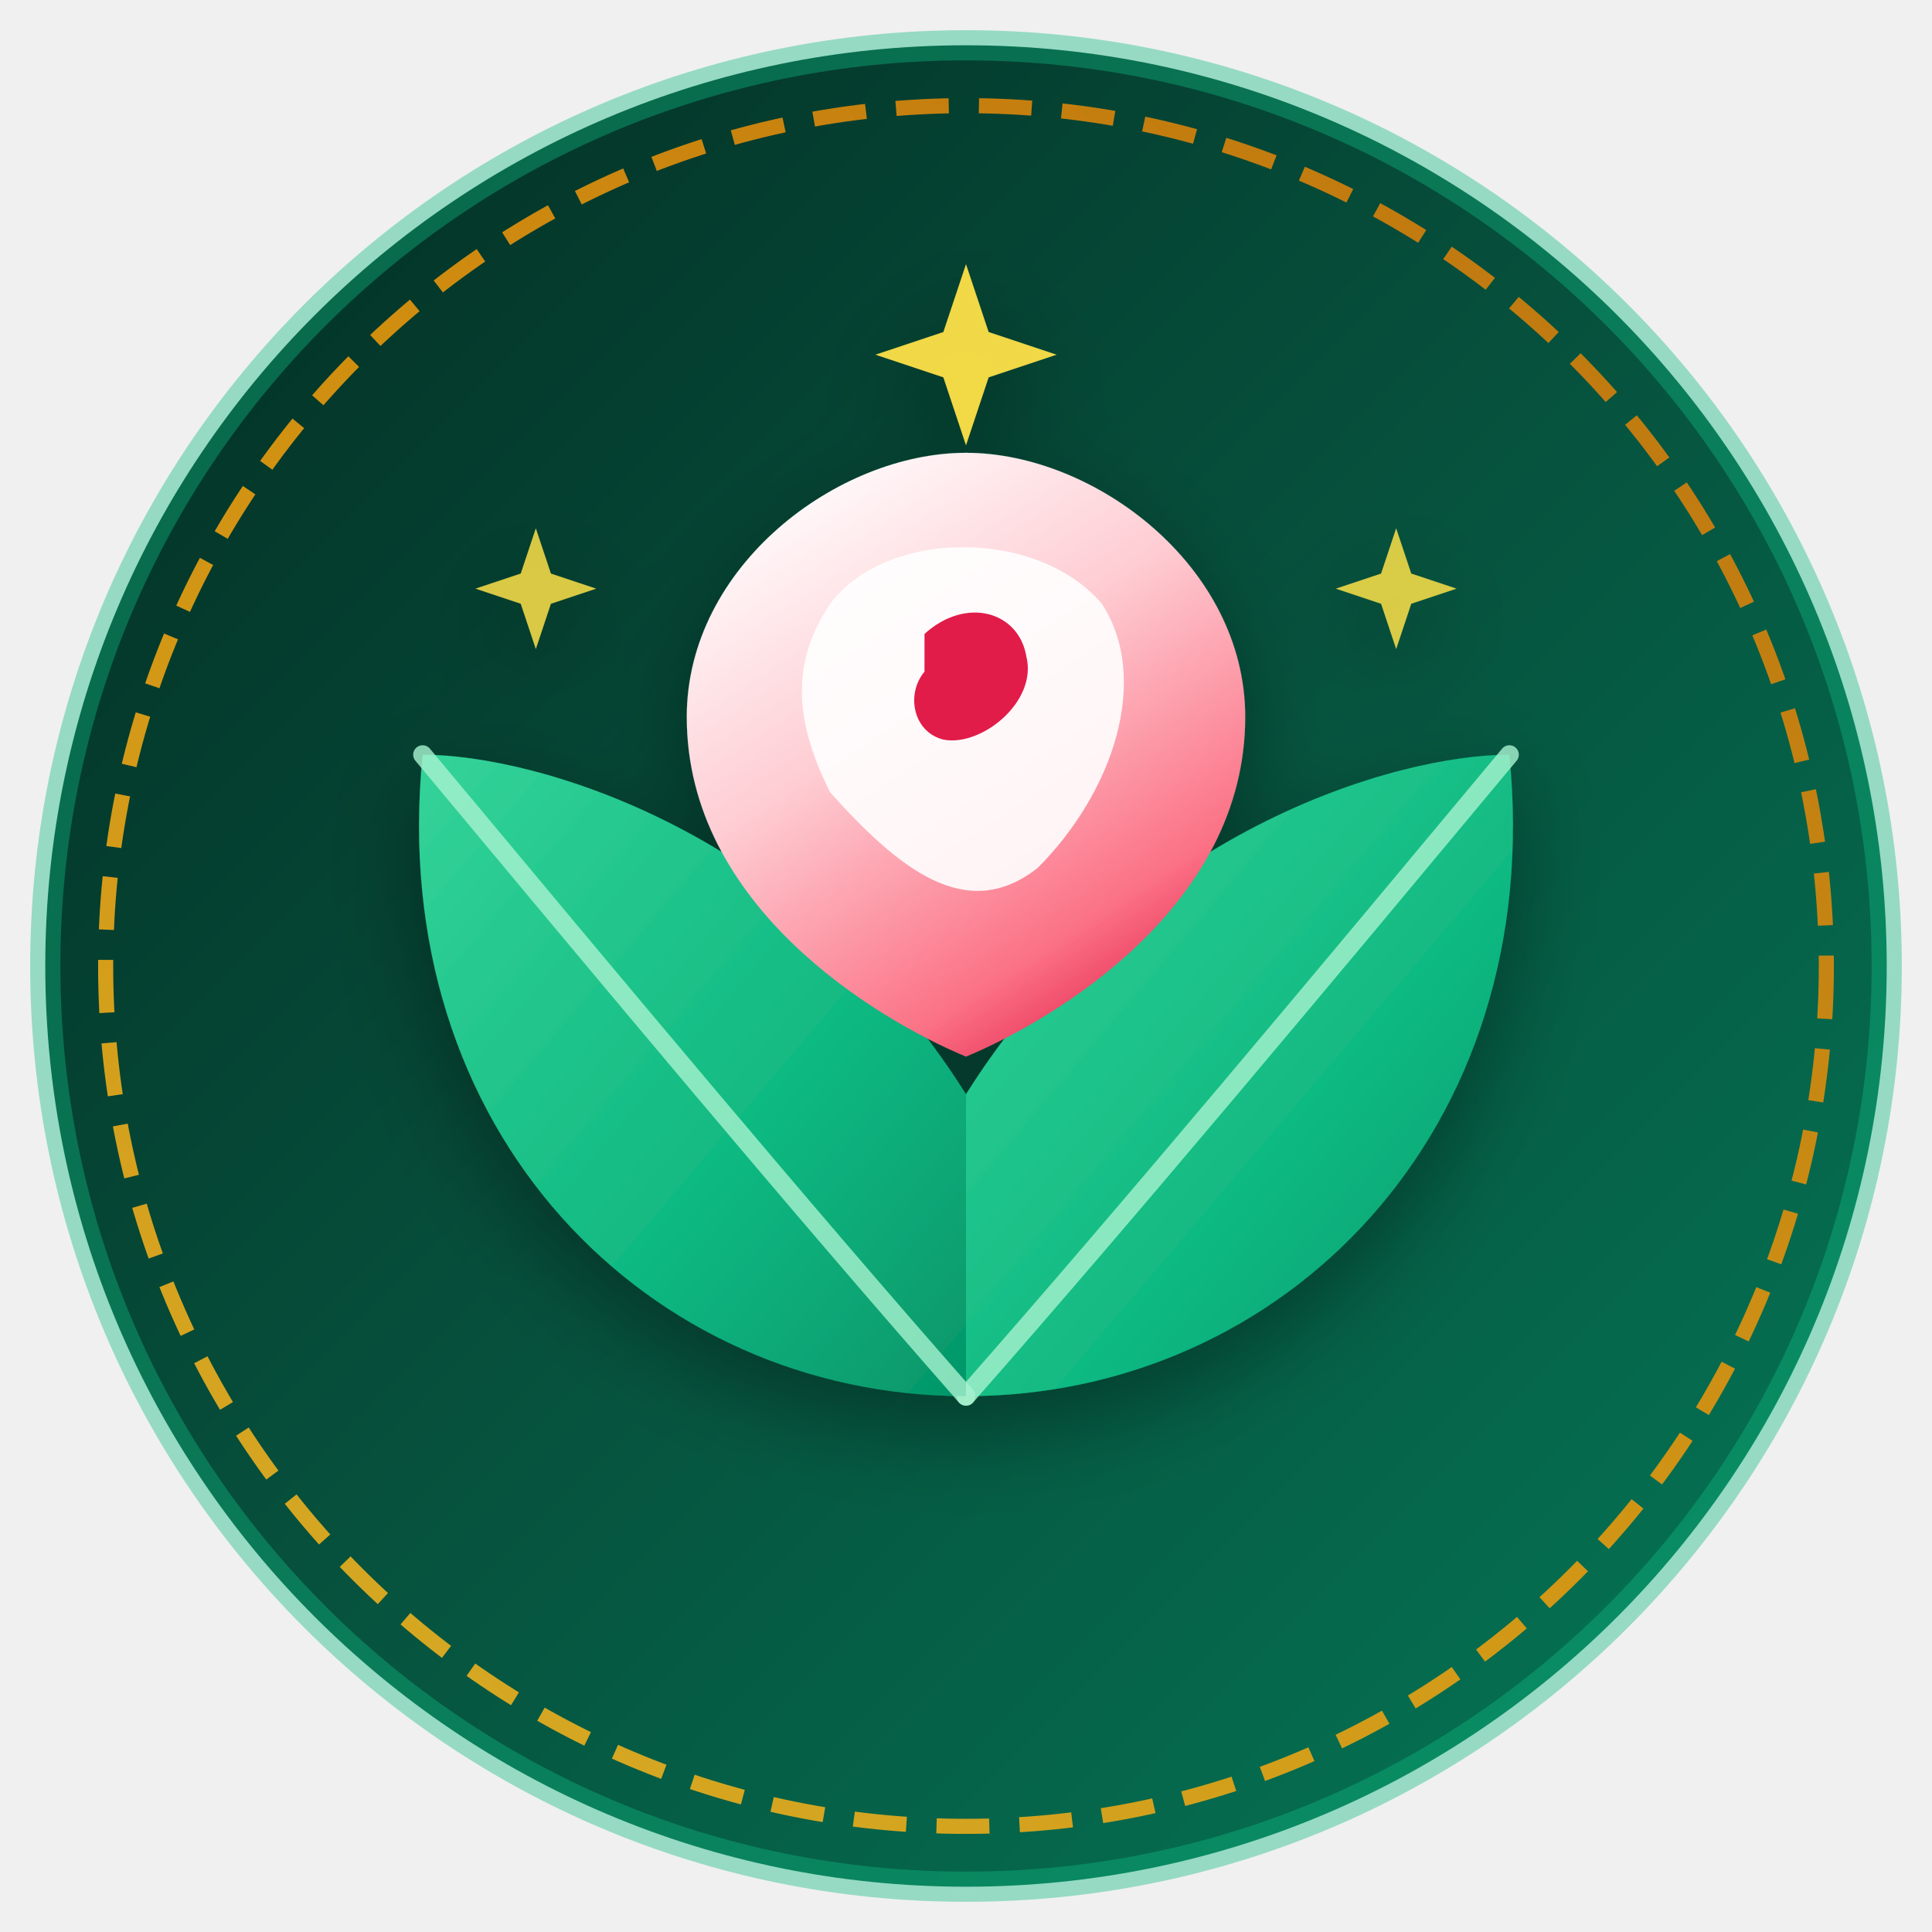
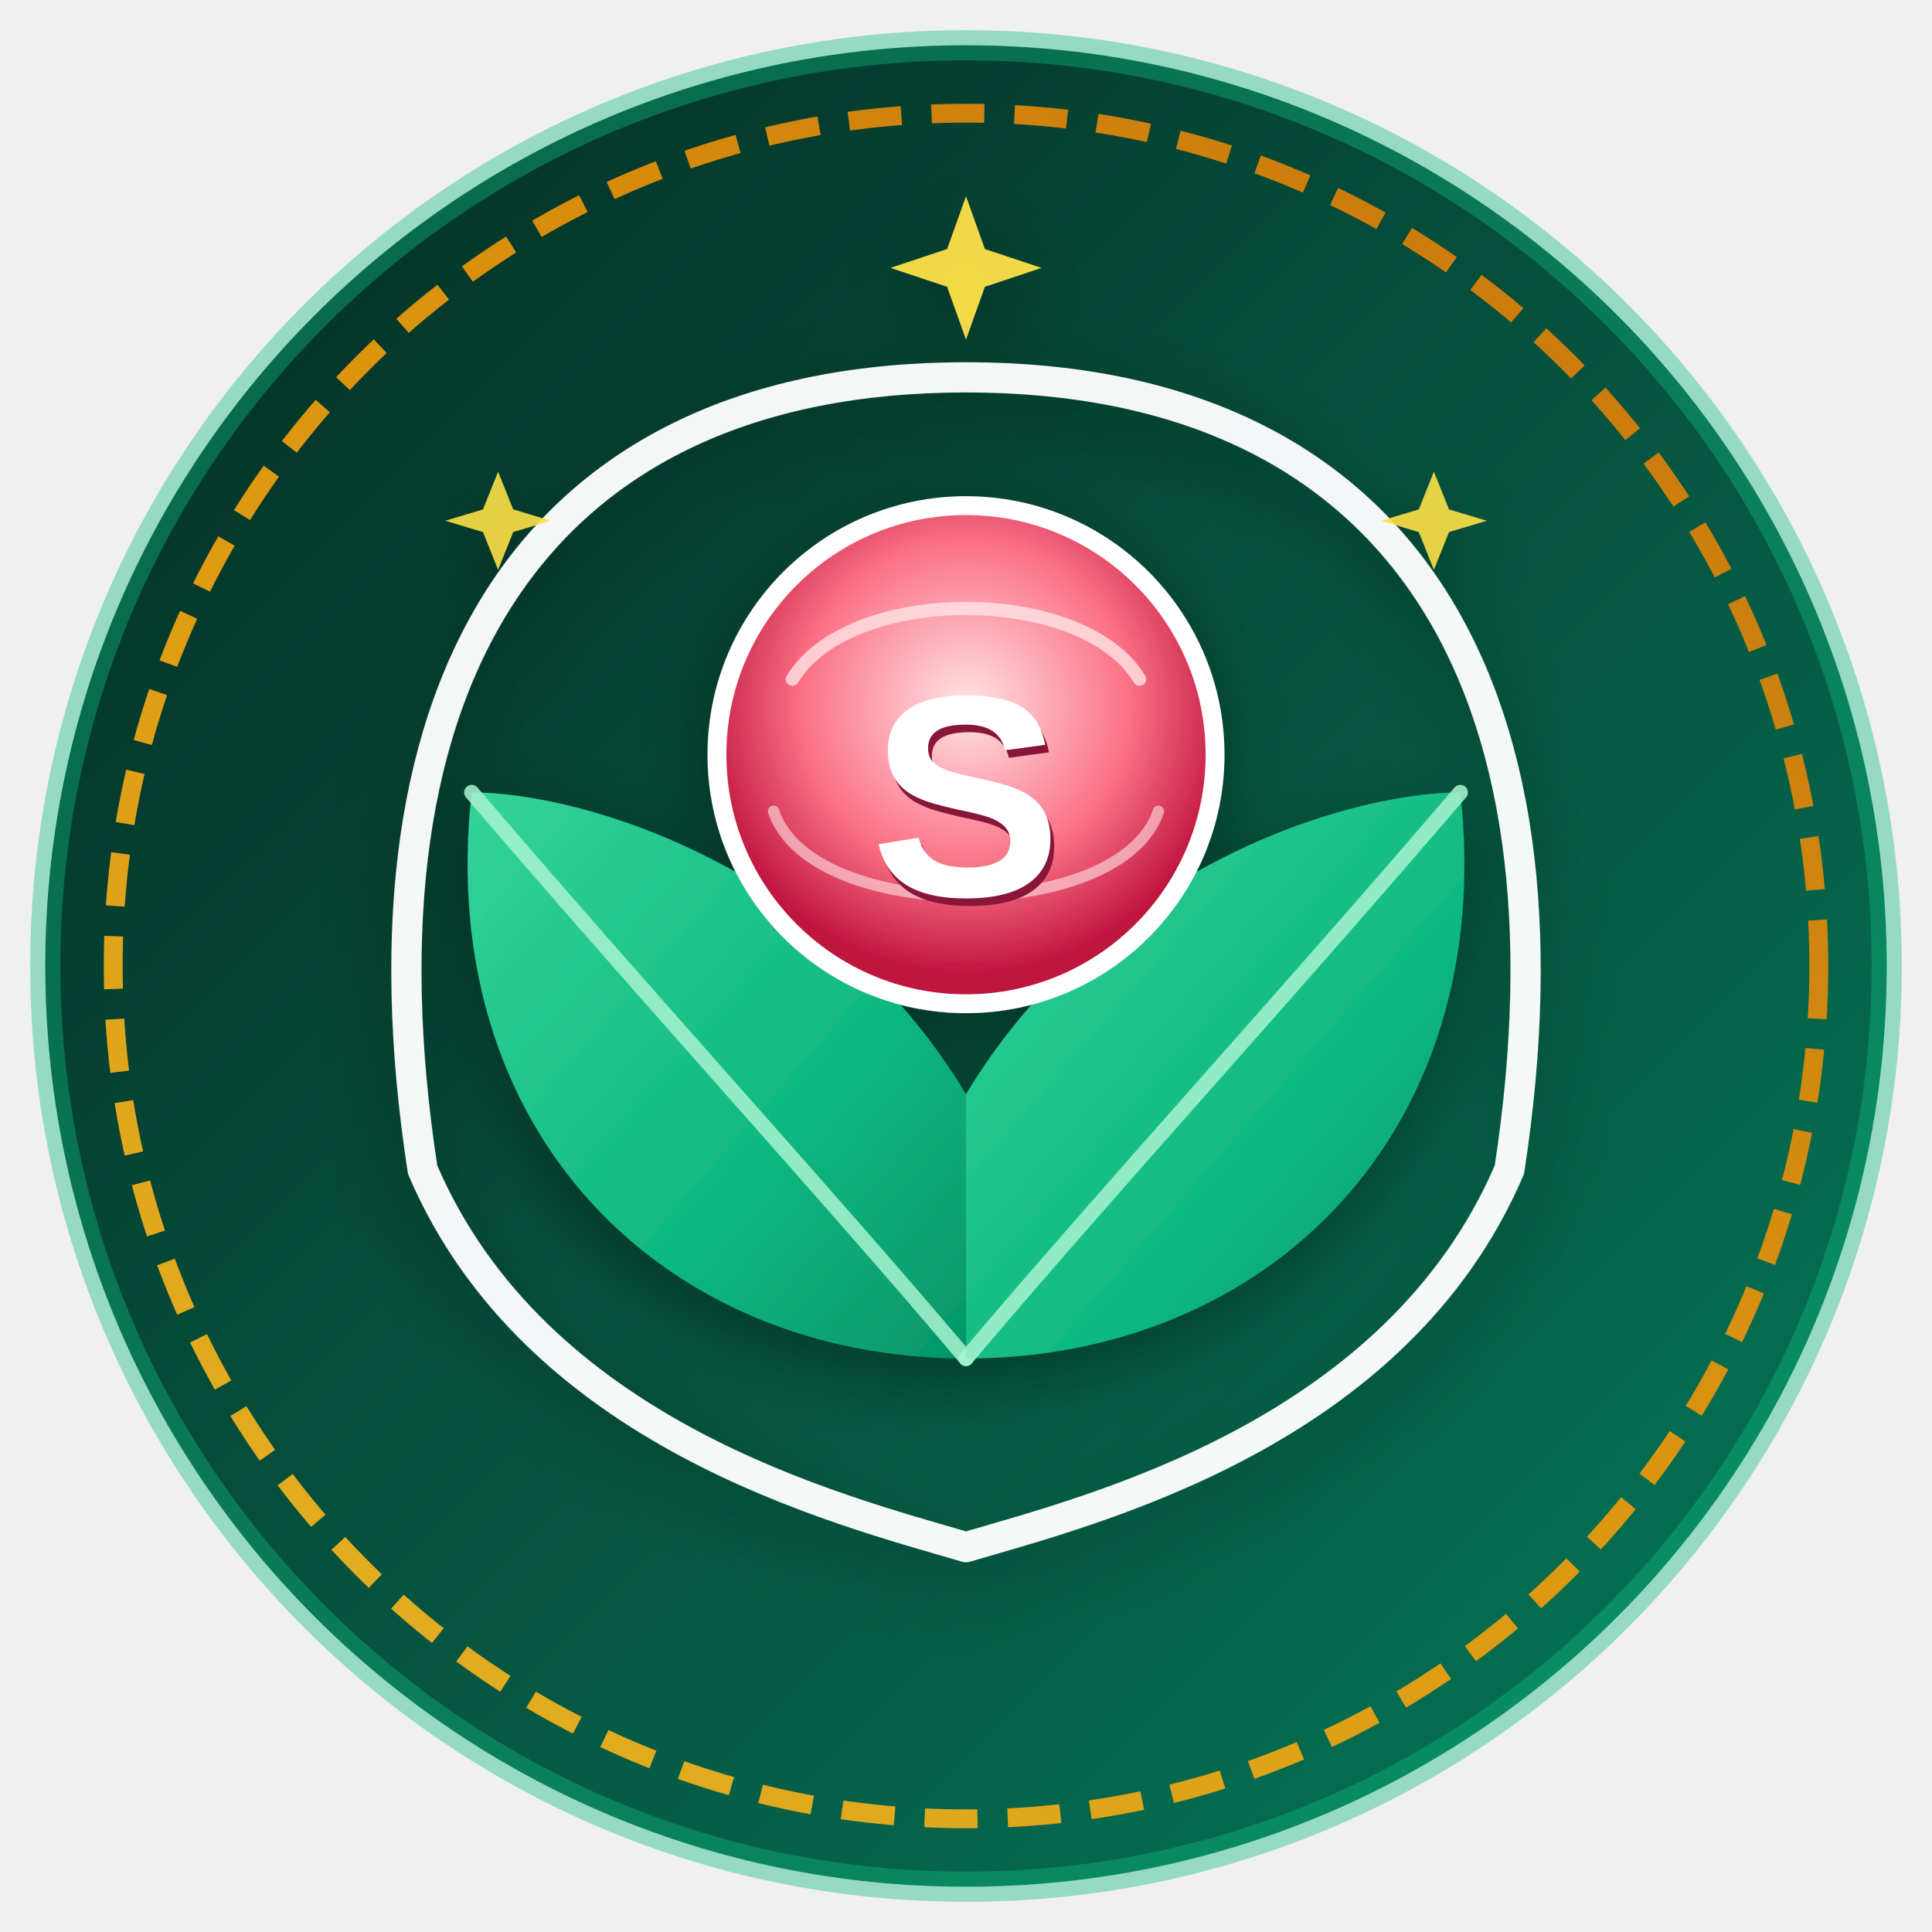
<svg xmlns="http://www.w3.org/2000/svg" viewBox="0 0 512 512" width="100%" height="100%">
  <defs>
    <linearGradient id="bgGrad" x1="0%" y1="0%" x2="100%" y2="100%">
      <stop offset="0%" stop-color="#022c22" />
      <stop offset="45%" stop-color="#064e3b" />
      <stop offset="100%" stop-color="#047857" />
    </linearGradient>
    <linearGradient id="goldGrad" x1="0%" y1="100%" x2="100%" y2="0%">
      <stop offset="0%" stop-color="#fbbf24" />
      <stop offset="50%" stop-color="#f59e0b" />
      <stop offset="100%" stop-color="#d97706" />
    </linearGradient>
    <linearGradient id="leafGrad" x1="0%" y1="0%" x2="100%" y2="100%">
      <stop offset="0%" stop-color="#34d399" />
      <stop offset="60%" stop-color="#10b981" />
      <stop offset="100%" stop-color="#059669" />
    </linearGradient>
-     <linearGradient id="roseGrad" x1="20%" y1="0%" x2="80%" y2="100%">
-       <stop offset="0%" stop-color="#ffffff" />
-       <stop offset="40%" stop-color="#fecdd3" />
-       <stop offset="80%" stop-color="#fb7185" />
+     <linearGradient id="roseGrad" x1="0%" y1="0%" x2="100%" y2="100%">
+       <stop offset="0%" stop-color="#fda4af" />
+       <stop offset="40%" stop-color="#fb7185" />
+       <stop offset="80%" stop-color="#f43f5e" />
      <stop offset="100%" stop-color="#e11d48" />
    </linearGradient>
+     <radialGradient id="roseGlow" cx="50%" cy="40%" r="55%">
+       <stop offset="0%" stop-color="#ffe4e6" />
+       <stop offset="60%" stop-color="#fb7185" />
+       <stop offset="100%" stop-color="#be123c" />
+     </radialGradient>
    <filter id="shadow" x="-10%" y="-10%" width="125%" height="125%">
-       <feDropShadow dx="0" dy="8" stdDeviation="12" flood-color="#000000" flood-opacity="0.35" />
+       <feDropShadow dx="0" dy="6" stdDeviation="10" flood-color="#000000" flood-opacity="0.35" />
    </filter>
  </defs>
  <circle cx="256" cy="256" r="244" fill="url(#bgGrad)" stroke="#10b981" stroke-width="8" stroke-opacity="0.4" />
-   <circle cx="256" cy="256" r="228" fill="none" stroke="url(#goldGrad)" stroke-width="4" stroke-dasharray="14 8" opacity="0.85" />
+   <circle cx="256" cy="256" r="226" fill="none" stroke="url(#goldGrad)" stroke-width="5" stroke-dasharray="14 8" opacity="0.9" />
  <g filter="url(#shadow)">
-     <path d="M256 370 C340 370 410 300 400 200 C370 200 300 220 256 290 Z" fill="url(#leafGrad)" />
-     <path d="M256 370 C300 320 350 260 400 200" stroke="#a7f3d0" stroke-width="5" stroke-linecap="round" fill="none" opacity="0.8" />
-     <path d="M256 370 C172 370 102 300 112 200 C142 200 212 220 256 290 Z" fill="url(#leafGrad)" />
-     <path d="M256 370 C212 320 162 260 112 200" stroke="#a7f3d0" stroke-width="5" stroke-linecap="round" fill="none" opacity="0.8" />
-     <path d="M256 420 L256 260" stroke="url(#goldGrad)" stroke-width="14" stroke-linecap="round" />
-     <path d="M256 120 C290 120 330 150 330 190 C330 240 280 270 256 280 C232 270 182 240 182 190 C182 150 222 120 256 120 Z" fill="url(#roseGrad)" />
-     <path d="M220 160 C235 140 275 140 292 160 C305 180 295 210 275 230 C256 245 238 230 220 210 C210 190 210 175 220 160 Z" fill="#ffffff" opacity="0.9" />
-     <path d="M245 168 C256 158 270 162 272 174 C275 186 260 198 250 196 C242 194 240 184 245 178 Z" fill="#e11d48" />
-     <polygon points="256,70 262,88 280,94 262,100 256,118 250,100 232,94 250,88" fill="#fde047" opacity="0.95" />
-     <polygon points="370,140 374,152 386,156 374,160 370,172 366,160 354,156 366,152" fill="#fde047" opacity="0.85" />
-     <polygon points="142,140 146,152 158,156 146,160 142,172 138,160 126,156 138,152" fill="#fde047" opacity="0.85" />
+     <path d="M256 100 C370 100 420 180 400 310 C370 380 290 400 256 410 C222 400 142 380 112 310 C92 180 142 100 256 100 Z" fill="none" stroke="#ffffff" stroke-width="8" stroke-linecap="round" stroke-linejoin="round" opacity="0.95" />
+     <path d="M256 360 C176 360 115 300 125 210 C155 210 220 230 256 290 Z" fill="url(#leafGrad)" />
+     <path d="M256 360 C218 315 172 265 125 210" stroke="#a7f3d0" stroke-width="4" stroke-linecap="round" fill="none" opacity="0.85" />
+     <path d="M256 360 C336 360 397 300 387 210 C357 210 292 230 256 290 Z" fill="url(#leafGrad)" />
+     <path d="M256 360 C294 315 340 265 387 210" stroke="#a7f3d0" stroke-width="4" stroke-linecap="round" fill="none" opacity="0.85" />
+     <line x1="256" y1="240" x2="256" y2="400" stroke="url(#goldGrad)" stroke-width="14" stroke-linecap="round" />
+     <circle cx="256" cy="200" r="66" fill="url(#roseGlow)" stroke="#ffffff" stroke-width="5" />
+     <path d="M210 180 C225 155 287 155 302 180" fill="none" stroke="#ffe4e6" stroke-width="3.5" stroke-linecap="round" opacity="0.8" />
+     <path d="M205 215 C215 245 297 245 307 215" fill="none" stroke="#ffe4e6" stroke-width="3" stroke-linecap="round" opacity="0.6" />
+     <text x="257" y="213" font-family="'Poppins', 'Segoe UI', Arial, sans-serif" font-size="76" font-weight="900" fill="#881337" text-anchor="middle" dominant-baseline="central" letter-spacing="-2">S</text>
+     <text x="256" y="211" font-family="'Poppins', 'Segoe UI', Arial, sans-serif" font-size="76" font-weight="900" fill="#ffffff" text-anchor="middle" dominant-baseline="central" letter-spacing="-2">S</text>
+     <polygon points="256,52 261,66 276,71 261,76 256,90 251,76 236,71 251,66" fill="#fde047" opacity="0.95" />
+     <polygon points="380,125 384,135 394,138 384,141 380,151 376,141 366,138 376,135" fill="#fde047" opacity="0.9" />
+     <polygon points="132,125 136,135 146,138 136,141 132,151 128,141 118,138 128,135" fill="#fde047" opacity="0.9" />
  </g>
</svg>
